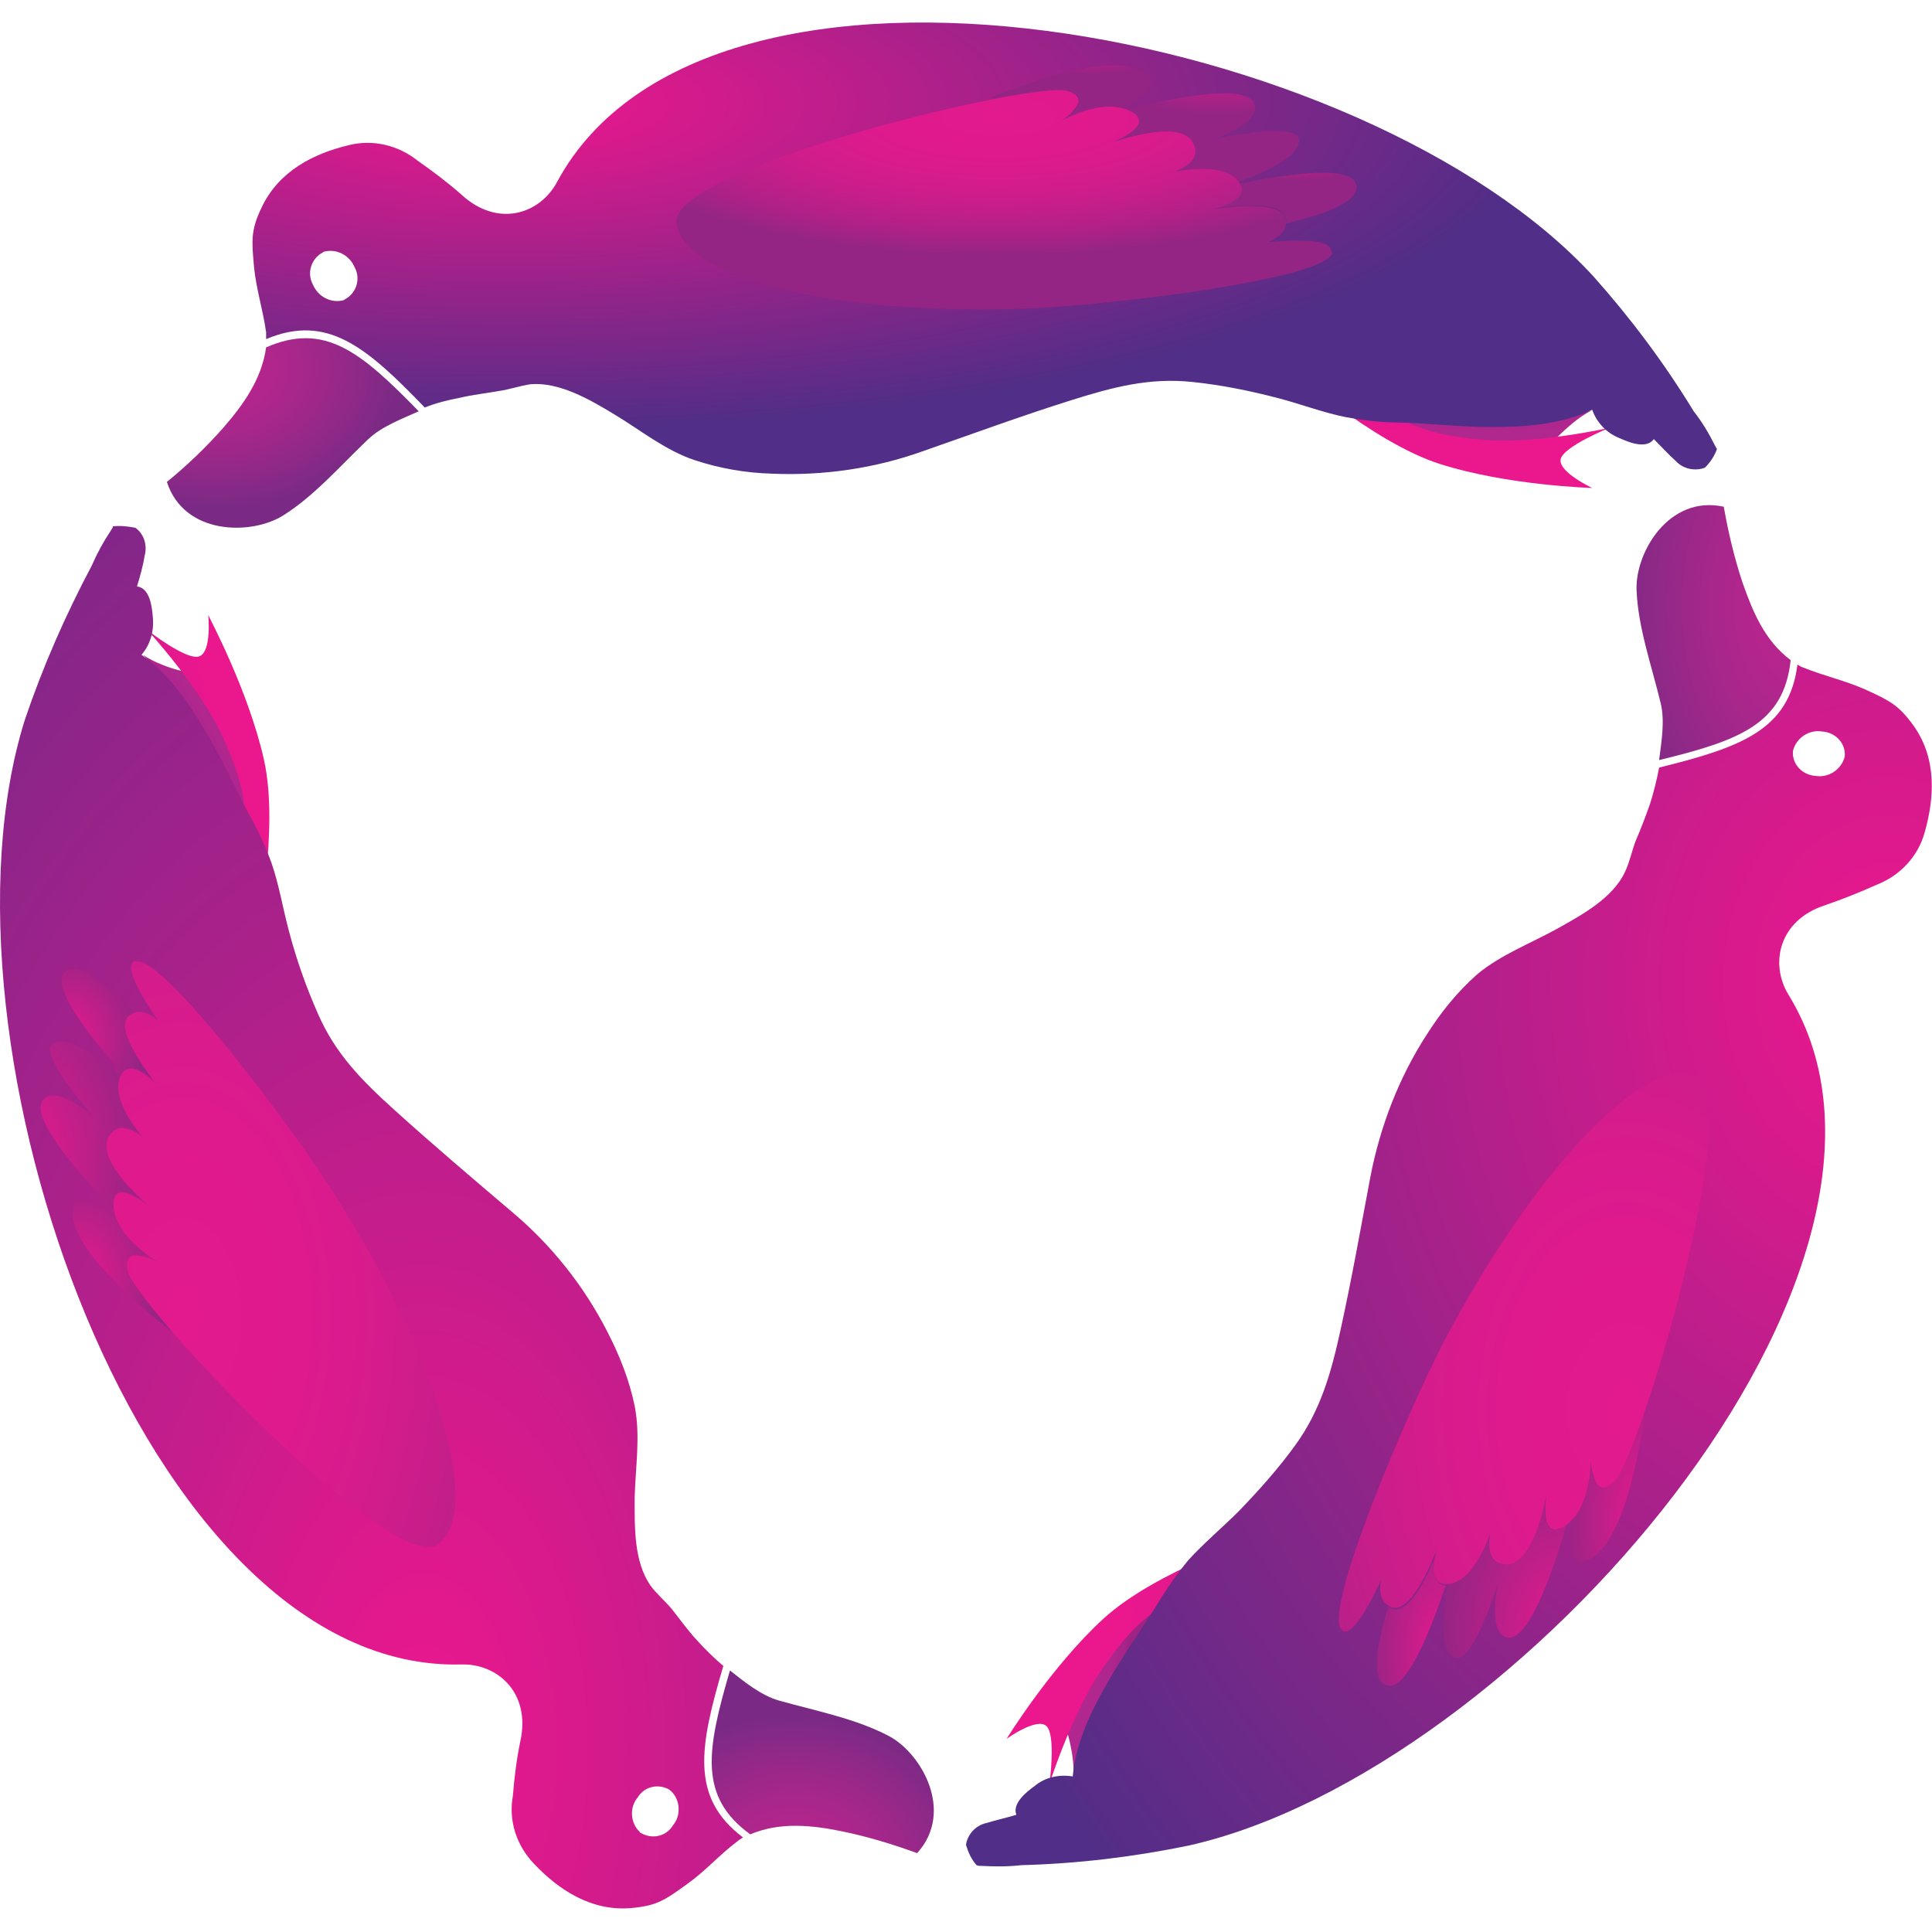
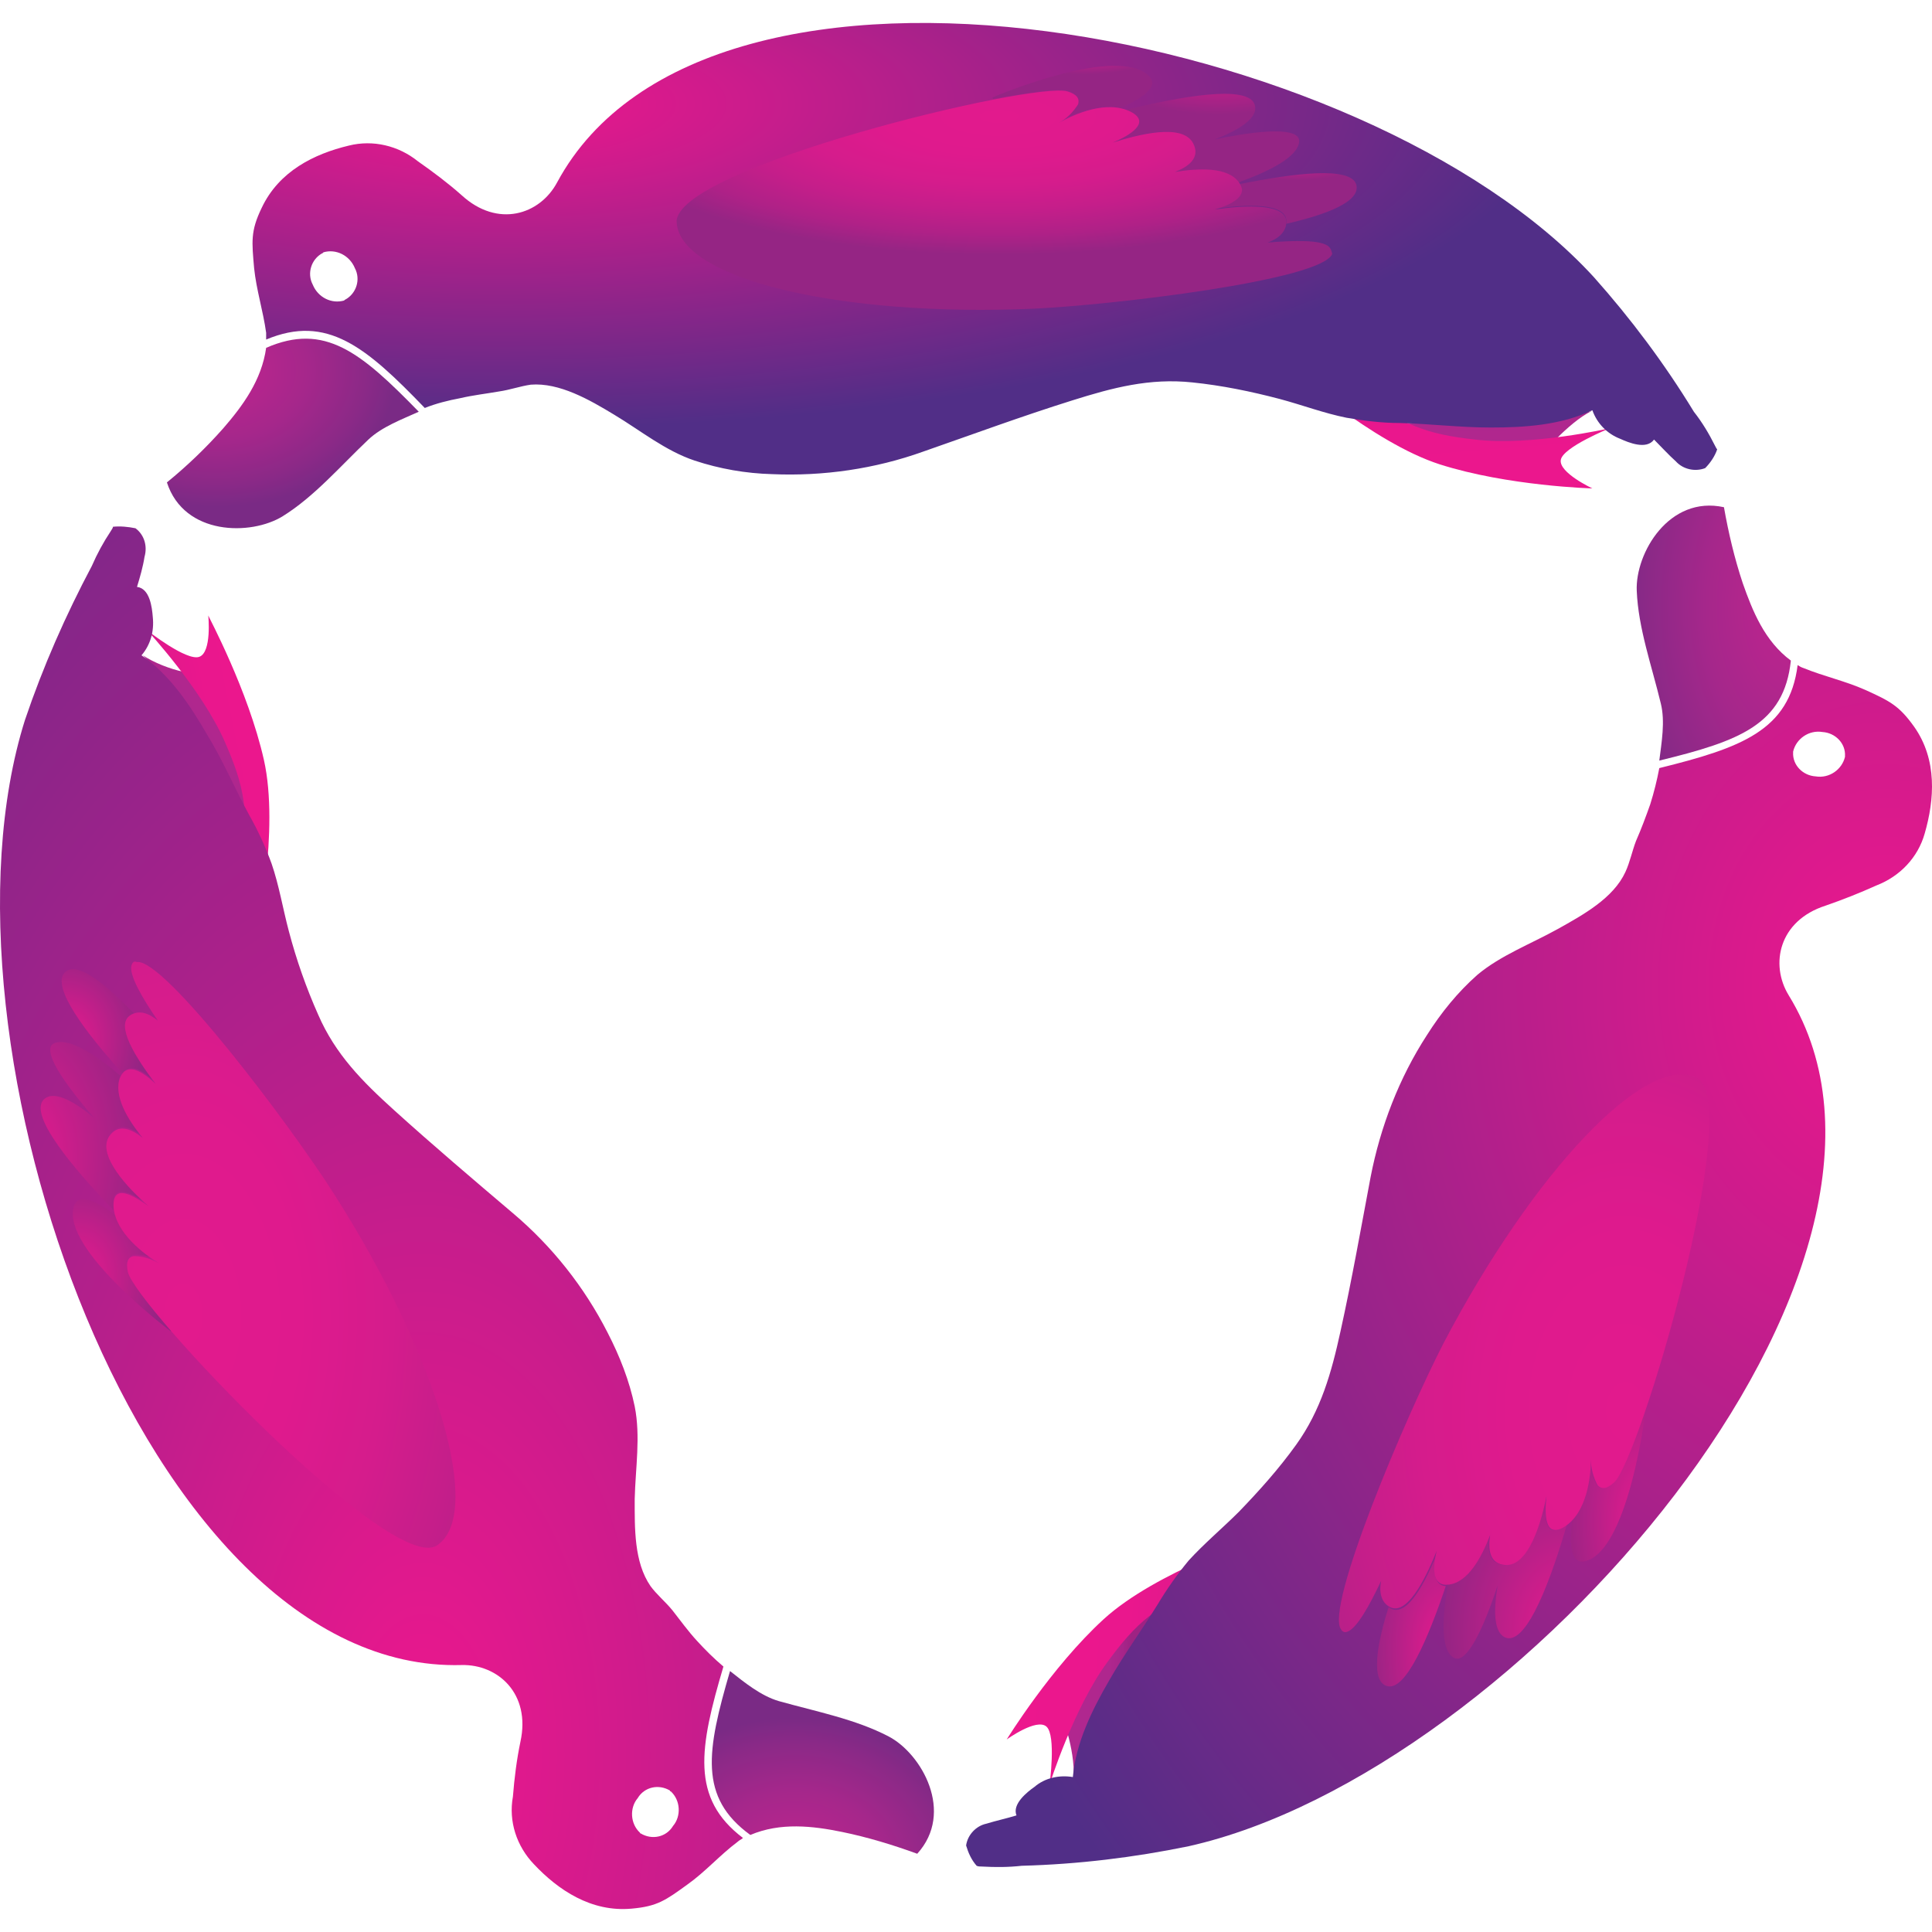
- <svg xmlns="http://www.w3.org/2000/svg" width="21" height="21" viewBox="0 0 256 250" preserveAspectRatio="xMidYMid">
+ <svg xmlns="http://www.w3.org/2000/svg" width="21" height="21" viewBox="0 0 255.972 249.89">
  <defs>
-     <radialGradient cx="56.915%" cy="88.883%" fx="56.915%" fy="88.883%" r="141.731%" id="prefix__c">
-       <stop stop-color="#EC178D" offset="0%" />
-       <stop stop-color="#CB1C8C" offset="24%" />
-       <stop stop-color="#772888" offset="77%" />
-       <stop stop-color="#512E87" offset="100%" />
+     <radialGradient id="c" cx="76.426" cy="120.055" r="190.319" fx="76.426" fy="120.055" gradientTransform="scale(.73306 1.36414)" gradientUnits="userSpaceOnUse">
+       <stop offset="0%" stop-color="#EC178D" />
+       <stop offset="24%" stop-color="#CB1C8C" />
+       <stop offset="77%" stop-color="#772888" />
+       <stop offset="100%" stop-color="#512E87" />
    </radialGradient>
-     <radialGradient cx="37.433%" cy="107.317%" fx="37.433%" fy="107.317%" r="81.744%" id="prefix__d">
-       <stop stop-color="#BA258E" offset="0%" />
-       <stop stop-color="#B5258D" offset="23%" />
-       <stop stop-color="#A5278B" offset="51%" />
-       <stop stop-color="#8B2987" offset="83%" />
-       <stop stop-color="#7A2A85" offset="100%" />
+     <radialGradient id="d" cx="95.518" cy="196.912" r="21.818" fx="95.518" fy="196.912" gradientTransform="scale(1.10265 .9069)" gradientUnits="userSpaceOnUse">
+       <stop offset="0%" stop-color="#BA258E" />
+       <stop offset="23%" stop-color="#B5258D" />
+       <stop offset="51%" stop-color="#A5278B" />
+       <stop offset="83%" stop-color="#8B2987" />
+       <stop offset="100%" stop-color="#7A2A85" />
    </radialGradient>
-     <radialGradient cx="-17.811%" cy="68.576%" fx="-17.811%" fy="68.576%" r="115.436%" id="prefix__e">
-       <stop stop-color="#E21A8D" offset="9%" />
-       <stop stop-color="#952584" offset="100%" />
+     <radialGradient id="e" cx="3.529" cy="67.821" r="20.631" fx="3.529" fy="67.821" gradientTransform="scale(.80223 1.24653)" gradientUnits="userSpaceOnUse">
+       <stop offset="9%" stop-color="#E21A8D" />
+       <stop offset="100%" stop-color="#952584" />
    </radialGradient>
-     <radialGradient cx="5.239%" cy="62.227%" fx="5.239%" fy="62.227%" r="80.217%" id="prefix__f">
-       <stop stop-color="#E21A8D" offset="9%" />
-       <stop stop-color="#952584" offset="100%" />
+     <radialGradient id="f" cx="9.682" cy="62.909" r="11.042" fx="9.682" fy="62.909" gradientTransform="scale(.91166 1.0969)" gradientUnits="userSpaceOnUse">
+       <stop offset="9%" stop-color="#E21A8D" />
+       <stop offset="100%" stop-color="#952584" />
    </radialGradient>
-     <radialGradient cx="6.172%" cy="59.656%" fx="6.172%" fy="59.656%" r="84.764%" id="prefix__g">
-       <stop stop-color="#E21A8D" offset="9%" />
-       <stop stop-color="#952584" offset="100%" />
+     <radialGradient id="g" cx="12.09" cy="86.885" r="12.816" fx="12.09" fy="86.885" gradientTransform="scale(.86433 1.15696)" gradientUnits="userSpaceOnUse">
+       <stop offset="9%" stop-color="#E21A8D" />
+       <stop offset="100%" stop-color="#952584" />
    </radialGradient>
-     <radialGradient cx="22.051%" cy="60.48%" fx="22.051%" fy="60.48%" r="133.159%" id="prefix__h">
-       <stop stop-color="#E21A8D" offset="0%" />
-       <stop stop-color="#DF1A8D" offset="25%" />
-       <stop stop-color="#D51C8C" offset="44%" />
-       <stop stop-color="#C51E8A" offset="60%" />
-       <stop stop-color="#AF2187" offset="76%" />
-       <stop stop-color="#952584" offset="89%" />
+     <radialGradient id="h" cx="31.467" cy="81.483" r="79.812" fx="31.467" fy="81.483" gradientTransform="scale(.77181 1.29565)" gradientUnits="userSpaceOnUse">
+       <stop offset="0%" stop-color="#E21A8D" />
+       <stop offset="25%" stop-color="#DF1A8D" />
+       <stop offset="44%" stop-color="#D51C8C" />
+       <stop offset="60%" stop-color="#C51E8A" />
+       <stop offset="76%" stop-color="#AF2187" />
+       <stop offset="89%" stop-color="#952584" />
    </radialGradient>
-     <radialGradient cx="95.195%" cy="26.553%" fx="95.195%" fy="26.553%" r="109.021%" id="prefix__k">
-       <stop stop-color="#EC178D" offset="0%" />
-       <stop stop-color="#CB1C8C" offset="24%" />
-       <stop stop-color="#772888" offset="77%" />
-       <stop stop-color="#512E87" offset="100%" />
+     <radialGradient id="k" cx="136.451" cy="57.015" r="155.631" fx="136.451" fy="57.015" gradientTransform="scale(.89645 1.11551)" gradientUnits="userSpaceOnUse">
+       <stop offset="0%" stop-color="#EC178D" />
+       <stop offset="24%" stop-color="#CB1C8C" />
+       <stop offset="77%" stop-color="#772888" />
+       <stop offset="100%" stop-color="#512E87" />
    </radialGradient>
-     <radialGradient cx="103.82%" cy="39.48%" fx="103.82%" fy="39.48%" r="117.774%" id="prefix__l">
-       <stop stop-color="#BA258E" offset="0%" />
-       <stop stop-color="#B5258D" offset="23%" />
-       <stop stop-color="#A5278B" offset="51%" />
-       <stop stop-color="#8B2987" offset="83%" />
-       <stop stop-color="#7A2A85" offset="100%" />
+     <radialGradient id="l" cx="142.172" cy="10.514" r="30.938" fx="142.172" fy="10.514" gradientTransform="scale(.77759 1.28603)" gradientUnits="userSpaceOnUse">
+       <stop offset="0%" stop-color="#BA258E" />
+       <stop offset="23%" stop-color="#B5258D" />
+       <stop offset="51%" stop-color="#A5278B" />
+       <stop offset="83%" stop-color="#8B2987" />
+       <stop offset="100%" stop-color="#7A2A85" />
    </radialGradient>
-     <radialGradient cx="101.124%" cy="82.932%" fx="101.124%" fy="82.932%" r="100.72%" id="prefix__m">
-       <stop stop-color="#E21A8D" offset="9%" />
-       <stop stop-color="#952584" offset="100%" />
+     <radialGradient id="m" cx="92.084" cy="130.29" r="18.963" fx="92.084" fy="130.29" gradientTransform="scale(.87281 1.14572)" gradientUnits="userSpaceOnUse">
+       <stop offset="9%" stop-color="#E21A8D" />
+       <stop offset="100%" stop-color="#952584" />
    </radialGradient>
-     <radialGradient cx="98.549%" cy="73.094%" fx="98.549%" fy="73.094%" r="110.462%" id="prefix__n">
-       <stop stop-color="#E21A8D" offset="9%" />
-       <stop stop-color="#952584" offset="100%" />
+     <radialGradient id="n" cx="89.272" cy="108.724" r="14.06" fx="89.272" fy="108.724" gradientTransform="scale(.71598 1.39668)" gradientUnits="userSpaceOnUse">
+       <stop offset="9%" stop-color="#E21A8D" />
+       <stop offset="100%" stop-color="#952584" />
    </radialGradient>
-     <radialGradient cx="99.552%" cy="72.246%" fx="99.552%" fy="72.246%" r="112.772%" id="prefix__o">
-       <stop stop-color="#E21A8D" offset="9%" />
-       <stop stop-color="#952584" offset="100%" />
+     <radialGradient id="o" cx="127.247" cy="95.69" r="15.592" fx="127.247" fy="95.69" gradientTransform="scale(.71045 1.40755)" gradientUnits="userSpaceOnUse">
+       <stop offset="9%" stop-color="#E21A8D" />
+       <stop offset="100%" stop-color="#952584" />
    </radialGradient>
-     <radialGradient cx="77.36%" cy="60.365%" fx="77.36%" fy="60.365%" r="125.523%" id="prefix__p">
-       <stop stop-color="#E21A8D" offset="0%" />
-       <stop stop-color="#DF1A8D" offset="25%" />
-       <stop stop-color="#D51C8C" offset="44%" />
-       <stop stop-color="#C51E8A" offset="60%" />
-       <stop stop-color="#AF2187" offset="76%" />
-       <stop stop-color="#952584" offset="89%" />
+     <radialGradient id="p" cx="107.811" cy="97.915" r="75.591" fx="107.811" fy="97.915" gradientTransform="scale(.81491 1.22712)" gradientUnits="userSpaceOnUse">
+       <stop offset="0%" stop-color="#E21A8D" />
+       <stop offset="25%" stop-color="#DF1A8D" />
+       <stop offset="44%" stop-color="#D51C8C" />
+       <stop offset="60%" stop-color="#C51E8A" />
+       <stop offset="76%" stop-color="#AF2187" />
+       <stop offset="89%" stop-color="#952584" />
    </radialGradient>
-     <radialGradient cx="16.851%" cy="17.912%" fx="16.851%" fy="17.912%" r="71.896%" id="prefix__s">
-       <stop stop-color="#EC178D" offset="0%" />
-       <stop stop-color="#CB1C8C" offset="24%" />
-       <stop stop-color="#772888" offset="77%" />
-       <stop stop-color="#512E87" offset="100%" />
+     <radialGradient id="s" cx="24.567" cy="21.073" r="77.468" fx="24.567" fy="21.073" gradientTransform="scale(1.80095 .55526)" gradientUnits="userSpaceOnUse">
+       <stop offset="0%" stop-color="#EC178D" />
+       <stop offset="24%" stop-color="#CB1C8C" />
+       <stop offset="77%" stop-color="#772888" />
+       <stop offset="100%" stop-color="#512E87" />
    </radialGradient>
-     <radialGradient cx="19.492%" cy="16.608%" fx="19.492%" fy="16.608%" r="72.093%" id="prefix__t">
-       <stop stop-color="#BA258E" offset="0%" />
-       <stop stop-color="#B5258D" offset="23%" />
-       <stop stop-color="#A5278B" offset="51%" />
-       <stop stop-color="#8B2987" offset="83%" />
-       <stop stop-color="#7A2A85" offset="100%" />
+     <radialGradient id="t" cx="5.815" cy="54.164" r="20.869" fx="5.815" fy="54.164" gradientTransform="scale(1.15278 .86747)" gradientUnits="userSpaceOnUse">
+       <stop offset="0%" stop-color="#BA258E" />
+       <stop offset="23%" stop-color="#B5258D" />
+       <stop offset="51%" stop-color="#A5278B" />
+       <stop offset="83%" stop-color="#8B2987" />
+       <stop offset="100%" stop-color="#7A2A85" />
    </radialGradient>
-     <radialGradient cx="56.361%" cy="-43.498%" fx="56.361%" fy="-43.498%" r="66.716%" id="prefix__u">
-       <stop stop-color="#E21A8D" offset="9%" />
-       <stop stop-color="#952584" offset="100%" />
+     <radialGradient id="u" cx="95.883" cy="7.661" r="11.385" fx="95.883" fy="7.661" gradientTransform="scale(1.45378 .68786)" gradientUnits="userSpaceOnUse">
+       <stop offset="9%" stop-color="#E21A8D" />
+       <stop offset="100%" stop-color="#952584" />
    </radialGradient>
-     <radialGradient cx="57.477%" cy="-39.618%" fx="57.477%" fy="-39.618%" r="53.609%" id="prefix__v">
-       <stop stop-color="#E21A8D" offset="9%" />
-       <stop stop-color="#952584" offset="100%" />
+     <radialGradient id="v" cx="89.543" cy="30.509" r="6.016" fx="89.543" fy="30.509" gradientTransform="scale(1.6735 .59755)" gradientUnits="userSpaceOnUse">
+       <stop offset="9%" stop-color="#E21A8D" />
+       <stop offset="100%" stop-color="#952584" />
    </radialGradient>
-     <radialGradient cx="57.497%" cy="-37.216%" fx="57.497%" fy="-37.216%" r="52.329%" id="prefix__w">
-       <stop stop-color="#E21A8D" offset="9%" />
-       <stop stop-color="#952584" offset="100%" />
+     <radialGradient id="w" cx="72.384" cy="6.521" r="6.586" fx="72.384" fy="6.521" gradientTransform="scale(1.68191 .59456)" gradientUnits="userSpaceOnUse">
+       <stop offset="9%" stop-color="#E21A8D" />
+       <stop offset="100%" stop-color="#952584" />
    </radialGradient>
-     <radialGradient cx="49.165%" cy="11.762%" fx="49.165%" fy="11.762%" r="70.916%" id="prefix__x">
-       <stop stop-color="#E21A8D" offset="0%" />
-       <stop stop-color="#DF1A8D" offset="25%" />
-       <stop stop-color="#D51C8C" offset="44%" />
-       <stop stop-color="#C51E8A" offset="60%" />
-       <stop stop-color="#AF2187" offset="76%" />
-       <stop stop-color="#952584" offset="89%" />
+     <radialGradient id="x" cx="63.869" cy="23.105" r="35.624" fx="63.869" fy="23.105" gradientTransform="scale(1.72915 .57832)" gradientUnits="userSpaceOnUse">
+       <stop offset="0%" stop-color="#E21A8D" />
+       <stop offset="25%" stop-color="#DF1A8D" />
+       <stop offset="44%" stop-color="#D51C8C" />
+       <stop offset="60%" stop-color="#C51E8A" />
+       <stop offset="76%" stop-color="#AF2187" />
+       <stop offset="89%" stop-color="#952584" />
    </radialGradient>
-     <linearGradient x1="73.844%" y1="26.692%" x2="30.459%" y2="67.387%" id="prefix__a">
-       <stop stop-color="#B1278F" offset="0%" />
-       <stop stop-color="#AF278E" offset="48%" />
-       <stop stop-color="#A8258A" offset="65%" />
-       <stop stop-color="#9E2383" offset="76%" />
+     <linearGradient id="a" x1="35.511" x2="28.29" y1="19.138" y2="25.911" gradientTransform="scale(.81507 1.2269)" gradientUnits="userSpaceOnUse">
+       <stop offset="0%" stop-color="#B1278F" />
+       <stop offset="48%" stop-color="#AF278E" />
+       <stop offset="65%" stop-color="#A8258A" />
+       <stop offset="76%" stop-color="#9E2383" />
    </linearGradient>
-     <linearGradient x1="111.459%" y1="16.589%" x2="-.073%" y2="76.323%" id="prefix__b">
-       <stop stop-color="#EC178D" offset="0%" />
-       <stop stop-color="#EA178D" offset="47%" />
-       <stop stop-color="#E3188C" offset="64%" />
-       <stop stop-color="#D81A8A" offset="76%" />
-       <stop stop-color="#C71D88" offset="86%" />
-       <stop stop-color="#B12085" offset="95%" />
-       <stop stop-color="#9E2383" offset="100%" />
+     <linearGradient id="b" x1="60.967" x2="31.686" y1="12.207" y2="27.889" gradientTransform="scale(.6158 1.62392)" gradientUnits="userSpaceOnUse">
+       <stop offset="0%" stop-color="#EC178D" />
+       <stop offset="47%" stop-color="#EA178D" />
+       <stop offset="64%" stop-color="#E3188C" />
+       <stop offset="76%" stop-color="#D81A8A" />
+       <stop offset="86%" stop-color="#C71D88" />
+       <stop offset="95%" stop-color="#B12085" />
+       <stop offset="100%" stop-color="#9E2383" />
    </linearGradient>
-     <linearGradient x1="4.051%" y1="47.637%" x2="91.055%" y2="51.936%" id="prefix__i">
-       <stop stop-color="#B1278F" offset="0%" />
-       <stop stop-color="#AF278E" offset="48%" />
-       <stop stop-color="#A8258A" offset="65%" />
-       <stop stop-color="#9E2383" offset="76%" />
+     <linearGradient id="i" x1="19.77" x2="33.675" y1="114.615" y2="115.302" gradientTransform="scale(.72926 1.37126)" gradientUnits="userSpaceOnUse">
+       <stop offset="0%" stop-color="#B1278F" />
+       <stop offset="48%" stop-color="#AF278E" />
+       <stop offset="65%" stop-color="#A8258A" />
+       <stop offset="76%" stop-color="#9E2383" />
    </linearGradient>
-     <linearGradient x1="3.187%" y1="44.801%" x2="95.474%" y2="53.595%" id="prefix__j">
-       <stop stop-color="#EC178D" offset="0%" />
-       <stop stop-color="#EA178D" offset="47%" />
-       <stop stop-color="#E3188C" offset="64%" />
-       <stop stop-color="#D81A8A" offset="76%" />
-       <stop stop-color="#C71D88" offset="86%" />
-       <stop stop-color="#B12085" offset="95%" />
-       <stop stop-color="#9E2383" offset="100%" />
+     <linearGradient id="j" x1="6.857" x2="37.512" y1="153.606" y2="156.527" gradientTransform="scale(1.01359 .9866)" gradientUnits="userSpaceOnUse">
+       <stop offset="0%" stop-color="#EC178D" />
+       <stop offset="47%" stop-color="#EA178D" />
+       <stop offset="64%" stop-color="#E3188C" />
+       <stop offset="76%" stop-color="#D81A8A" />
+       <stop offset="86%" stop-color="#C71D88" />
+       <stop offset="95%" stop-color="#B12085" />
+       <stop offset="100%" stop-color="#9E2383" />
    </linearGradient>
-     <linearGradient x1="59.889%" y1="137.596%" x2="42.457%" y2="-75.966%" id="prefix__q">
-       <stop stop-color="#B1278F" offset="0%" />
-       <stop stop-color="#AF278E" offset="48%" />
-       <stop stop-color="#A8258A" offset="65%" />
-       <stop stop-color="#9E2383" offset="76%" />
+     <linearGradient id="q" x1="75.494" x2="73.702" y1="138.5" y2="116.54" gradientTransform="scale(2.37333 .42135)" gradientUnits="userSpaceOnUse">
+       <stop offset="0%" stop-color="#B1278F" />
+       <stop offset="48%" stop-color="#AF278E" />
+       <stop offset="65%" stop-color="#A8258A" />
+       <stop offset="76%" stop-color="#9E2383" />
    </linearGradient>
-     <linearGradient x1="68.555%" y1="128.237%" x2="37.752%" y2="-32.567%" id="prefix__r">
-       <stop stop-color="#EC178D" offset="0%" />
-       <stop stop-color="#EA178D" offset="47%" />
-       <stop stop-color="#E3188C" offset="64%" />
-       <stop stop-color="#D81A8A" offset="76%" />
-       <stop stop-color="#C71D88" offset="86%" />
-       <stop stop-color="#B12085" offset="95%" />
-       <stop stop-color="#9E2383" offset="100%" />
+     <linearGradient id="r" x1="114.898" x2="106.482" y1="104.803" y2="60.87" gradientTransform="scale(1.54956 .64535)" gradientUnits="userSpaceOnUse">
+       <stop offset="0%" stop-color="#EC178D" />
+       <stop offset="47%" stop-color="#EA178D" />
+       <stop offset="64%" stop-color="#E3188C" />
+       <stop offset="76%" stop-color="#D81A8A" />
+       <stop offset="86%" stop-color="#C71D88" />
+       <stop offset="95%" stop-color="#B12085" />
+       <stop offset="100%" stop-color="#9E2383" />
    </linearGradient>
  </defs>
-   <path d="M24.305 20.221c-1.793-.398-3.885-1.195-5.379-2.191 2.39 2.191 12.053 17.332 13.547 20.42.299-3.088-2.988-12.95-8.168-18.229z" fill="url(#prefix__a)" transform="translate(0 65.74)" />
-   <path d="M33.967 55.384s3.088-14.245.996-23.509c-2.091-9.263-7.37-19.025-7.37-19.125 0 0 .497 4.881-1.196 5.479-1.693.597-6.873-3.487-6.873-3.487s7.271 7.87 10.26 14.743c2.59 5.877 3.287 9.363 2.191 16.635-1.096 7.271-1.295 7.072-1.295 7.072l3.287 2.192z" fill="url(#prefix__b)" transform="translate(0 65.74)" />
-   <path d="M14.664 1.594a29.289 29.289 0 00-2.49 4.582c-3.487 6.574-6.475 13.348-8.866 20.42-13.447 42.634 15.739 126.406 57.874 125.211 4.782-.1 9.165 3.785 7.77 10.16-.498 2.391-.797 4.782-.996 7.272-.598 3.287.498 6.574 2.789 8.965 3.188 3.387 7.57 6.375 12.95 5.877 3.386-.299 4.482-1.096 7.37-3.188 2.391-1.693 4.284-3.884 6.675-5.677.199-.2.498-.3.697-.498-6.973-5.28-5.778-11.954-2.59-22.712-1.295-1.095-2.39-2.191-3.486-3.387-1.196-1.294-2.192-2.689-3.288-4.084-.896-1.095-2.091-2.091-2.888-3.187-2.192-3.188-2.092-7.67-2.092-11.555.1-4.084.797-8.268 0-12.252-.697-3.387-1.992-6.674-3.586-9.762a51.086 51.086 0 00-12.551-15.838c-5.28-4.483-10.559-8.965-15.739-13.647-4.183-3.785-7.77-7.371-10.06-12.65a72.797 72.797 0 01-3.885-11.057c-.797-2.989-1.295-6.076-2.291-8.965a42.08 42.08 0 00-2.989-6.475c-1.892-3.486-3.486-7.272-5.578-10.658-2.191-3.785-4.88-7.87-8.666-10.46 1.195-1.394 1.694-3.187 1.494-5.08-.1-1.295-.398-3.785-2.092-3.984.399-1.295.797-2.69.997-3.984.398-1.395 0-2.89-1.196-3.786-.996-.199-1.992-.299-2.988-.199 0 .2-.2.399-.299.598zm74.21 166.948c1.295 1.195 1.395 3.287.299 4.582-.896 1.494-2.79 1.892-4.283.996 0 0-.1 0-.1-.1-1.295-1.195-1.394-3.287-.299-4.582.897-1.494 2.79-1.892 4.284-.996 0 .1 0 .1.1.1z" fill="url(#prefix__c)" transform="translate(0 65.74)" />
-   <path d="M99.412 174.32c3.984-1.694 8.267-1.196 12.152-.4 3.387.698 6.674 1.694 9.961 2.89 4.98-5.48.598-13.249-3.785-15.54-4.383-2.291-9.563-3.287-14.543-4.682-2.39-.697-4.582-2.49-6.475-3.984-3.088 10.559-4.183 16.735 2.69 21.715z" fill="url(#prefix__d)" transform="translate(0 65.74)" />
-   <path d="M15.041 90.845c-.199-2.988 2.59-1.494 4.682 0-2.69-2.39-6.873-6.674-5.28-9.264 1.196-1.793 2.989-.996 4.483.2-1.992-2.391-3.984-5.678-2.988-8.069-3.387-2.889-6.873-5.08-8.766-4.283-1.793.797 1.295 5.28 5.28 9.861-2.79-2.29-5.38-3.685-6.675-2.39-1.992 2.091 3.985 9.164 9.264 14.642.1-.199 0-.398 0-.697z" fill="url(#prefix__e)" transform="translate(0 65.74)" />
-   <path d="M8.567 60.065c-1.793 1.893 2.789 7.97 7.67 13.348.996-1.494 2.789-.299 4.482 1.295-2.59-3.387-5.379-7.77-3.387-9.064.1-.1.2-.1.399-.2-3.686-3.785-7.57-7.072-9.164-5.379z" fill="url(#prefix__f)" transform="translate(0 65.74)" />
-   <path d="M16.934 99.511c-.299-1.394.1-1.892.797-2.092 1.195 0 2.39.3 3.387.997-1.694-.997-4.881-3.288-5.778-6.176-2.789-2.092-5.379-3.287-5.678-.598-.597 5.777 12.95 15.938 12.95 15.938l.1-.2c-3.288-3.785-5.579-6.773-5.778-7.869z" fill="url(#prefix__g)" transform="translate(0 65.74)" />
-   <path d="M17.432 59.07c-.399 1.294 1.494 4.482 3.486 7.37-1.195-.996-2.49-1.494-3.685-.697-1.993 1.295.797 5.678 3.386 9.065-1.793-1.694-3.785-2.889-4.681-.897-.996 2.39.996 5.678 2.988 8.069-1.494-1.196-3.287-1.992-4.482-.2-1.594 2.49 2.49 6.874 5.279 9.264-2.092-1.494-4.781-3.088-4.682 0 .2 3.487 4.084 6.375 6.077 7.57-.997-.597-2.192-.995-3.387-.995-.698.1-1.096.697-.797 2.092.996 4.482 34.864 40.143 40.94 36.258 6.275-4.084.2-24.903-13.647-46.618-5.678-8.965-22.512-31.278-26.098-30.68-.398-.2-.597.1-.697.398z" fill="url(#prefix__h)" transform="translate(0 65.74)" />
+   <path fill="url(#a)" d="M24.305 20.221c-1.793-.398-3.885-1.195-5.379-2.191 2.39 2.191 12.053 17.332 13.547 20.42.299-3.088-2.988-12.95-8.168-18.229z" style="fill:url(#a)" transform="translate(0 65.754)" />
+   <path fill="url(#b)" d="M33.967 55.384s3.088-14.245.996-23.509c-2.091-9.263-7.37-19.025-7.37-19.125 0 0 .497 4.881-1.196 5.479-1.693.597-6.873-3.487-6.873-3.487s7.271 7.87 10.26 14.743c2.59 5.877 3.287 9.363 2.191 16.635-1.096 7.271-1.295 7.072-1.295 7.072z" style="fill:url(#b)" transform="translate(0 65.754)" />
+   <path fill="url(#c)" d="M14.664 1.594a29.289 29.289 0 0 0-2.49 4.582c-3.487 6.574-6.475 13.348-8.866 20.42-13.447 42.634 15.739 126.406 57.874 125.211 4.782-.1 9.165 3.785 7.77 10.16-.498 2.391-.797 4.782-.996 7.272-.598 3.287.498 6.574 2.789 8.965 3.188 3.387 7.57 6.375 12.95 5.877 3.386-.299 4.482-1.096 7.37-3.188 2.391-1.693 4.284-3.884 6.675-5.677.199-.2.498-.3.697-.498-6.973-5.28-5.778-11.954-2.59-22.712-1.295-1.095-2.39-2.191-3.486-3.387-1.196-1.294-2.192-2.689-3.288-4.084-.896-1.095-2.091-2.091-2.888-3.187-2.192-3.188-2.092-7.67-2.092-11.555.1-4.084.797-8.268 0-12.252-.697-3.387-1.992-6.674-3.586-9.762a51.086 51.086 0 0 0-12.551-15.838c-5.28-4.483-10.559-8.965-15.739-13.647-4.183-3.785-7.77-7.371-10.06-12.65a72.797 72.797 0 0 1-3.885-11.057c-.797-2.989-1.295-6.076-2.291-8.965a42.08 42.08 0 0 0-2.989-6.475c-1.892-3.486-3.486-7.272-5.578-10.658-2.191-3.785-4.88-7.87-8.666-10.46 1.195-1.394 1.694-3.187 1.494-5.08-.1-1.295-.398-3.785-2.092-3.984.399-1.295.797-2.69.997-3.984.398-1.395 0-2.89-1.196-3.786-.996-.199-1.992-.299-2.988-.199 0 .2-.2.399-.299.598zm74.21 166.948c1.295 1.195 1.395 3.287.299 4.582-.896 1.494-2.79 1.892-4.283.996 0 0-.1 0-.1-.1-1.295-1.195-1.394-3.287-.299-4.582.897-1.494 2.79-1.892 4.284-.996 0 .1 0 .1.1.1z" style="fill:url(#c)" transform="translate(0 65.754)" />
+   <path fill="url(#d)" d="M99.412 174.32c3.984-1.694 8.267-1.196 12.152-.4 3.387.698 6.674 1.694 9.961 2.89 4.98-5.48.598-13.249-3.785-15.54-4.383-2.291-9.563-3.287-14.543-4.682-2.39-.697-4.582-2.49-6.475-3.984-3.088 10.559-4.183 16.735 2.69 21.715z" style="fill:url(#d)" transform="translate(0 65.754)" />
+   <path fill="url(#e)" d="M15.041 90.845c-.199-2.988 2.59-1.494 4.682 0-2.69-2.39-6.873-6.674-5.28-9.264 1.196-1.793 2.989-.996 4.483.2-1.992-2.391-3.984-5.678-2.988-8.069-3.387-2.889-6.873-5.08-8.766-4.283-1.793.797 1.295 5.28 5.28 9.861-2.79-2.29-5.38-3.685-6.675-2.39-1.992 2.091 3.985 9.164 9.264 14.642.1-.199 0-.398 0-.697z" style="fill:url(#e)" transform="translate(0 65.754)" />
+   <path fill="url(#f)" d="M8.567 60.065c-1.793 1.893 2.789 7.97 7.67 13.348.996-1.494 2.789-.299 4.482 1.295-2.59-3.387-5.379-7.77-3.387-9.064.1-.1.2-.1.399-.2-3.686-3.785-7.57-7.072-9.164-5.379z" style="fill:url(#f)" transform="translate(0 65.754)" />
+   <path fill="url(#g)" d="M16.934 99.511c-.299-1.394.1-1.892.797-2.092 1.195 0 2.39.3 3.387.997-1.694-.997-4.881-3.288-5.778-6.176-2.789-2.092-5.379-3.287-5.678-.598-.597 5.777 12.95 15.938 12.95 15.938l.1-.2c-3.288-3.785-5.579-6.773-5.778-7.869z" style="fill:url(#g)" transform="translate(0 65.754)" />
+   <path fill="url(#h)" d="M17.432 59.07c-.399 1.294 1.494 4.482 3.486 7.37-1.195-.996-2.49-1.494-3.685-.697-1.993 1.295.797 5.678 3.386 9.065-1.793-1.694-3.785-2.889-4.681-.897-.996 2.39.996 5.678 2.988 8.069-1.494-1.196-3.287-1.992-4.482-.2-1.594 2.49 2.49 6.874 5.279 9.264-2.092-1.494-4.781-3.088-4.682 0 .2 3.487 4.084 6.375 6.077 7.57-.997-.597-2.192-.995-3.387-.995-.698.1-1.096.697-.797 2.092.996 4.482 34.864 40.143 40.94 36.258 6.275-4.084.2-24.903-13.647-46.618-5.678-8.965-22.512-31.278-26.098-30.68-.398-.2-.597.1-.697.398z" style="fill:url(#h)" transform="translate(0 65.754)" />
  <g>
-     <path d="M13.946 162.864c.498 1.793.896 3.984.796 5.777.698-3.187 8.965-19.125 10.858-21.914-2.79 1.295-9.662 8.965-11.654 16.137z" fill="url(#prefix__i)" transform="translate(127.502 63.747)" />
-     <path d="M39.546 136.865s-13.846 4.483-20.82 10.858c-6.972 6.375-12.849 15.938-12.849 15.938s3.984-2.889 5.28-1.694c1.294 1.196.398 7.67.398 7.67s3.187-10.16 7.67-16.236c3.785-5.18 6.475-7.57 13.348-10.26 6.873-2.69 6.773-2.49 6.773-2.49l.2-3.786z" fill="url(#prefix__j)" transform="translate(127.502 63.747)" />
-     <path d="M2.59 180.495c1.793.1 3.486.1 5.28-.1 7.47-.199 14.841-1.095 22.113-2.59 43.63-9.761 101.603-76.8 79.49-112.76-2.49-4.083-1.296-9.86 4.88-11.853a79.821 79.821 0 006.774-2.69c3.088-1.195 5.478-3.685 6.375-6.872 1.295-4.483 1.693-9.762-1.395-14.145-1.992-2.79-3.187-3.387-6.474-4.881-2.69-1.195-5.479-1.793-8.168-2.889-.3-.1-.498-.199-.797-.398-1.096 8.666-7.471 10.957-18.329 13.646a41.926 41.926 0 01-1.195 4.782c-.598 1.693-1.195 3.287-1.893 4.88-.498 1.296-.797 2.79-1.394 4.085-1.594 3.486-5.578 5.678-8.965 7.57-3.586 1.992-7.57 3.487-10.659 6.076-2.59 2.291-4.78 4.981-6.673 7.97-3.686 5.677-6.176 12.152-7.471 18.826-1.295 6.873-2.49 13.646-3.985 20.42-1.195 5.479-2.59 10.46-5.877 15.041-2.29 3.188-4.88 6.076-7.57 8.866-2.192 2.191-4.582 4.183-6.674 6.474a46.544 46.544 0 00-4.084 5.778c-2.092 3.387-4.483 6.674-6.475 10.16-2.191 3.785-4.383 8.168-4.781 12.75-1.793-.299-3.686.1-5.08 1.295-.996.697-2.989 2.291-2.391 3.785-1.295.399-2.69.698-3.984 1.096-1.395.299-2.49 1.494-2.69 2.889.299.996.697 1.892 1.395 2.69.199.099.498.099.697.099zM110.07 32.772c.398-1.693 2.092-2.889 3.885-2.59 1.693.1 3.088 1.494 2.988 3.188v.1c-.398 1.693-2.092 2.888-3.885 2.59-1.693-.1-3.088-1.495-2.988-3.188v-.1z" fill="url(#prefix__k)" transform="translate(127.502 63.747)" />
-     <path d="M109.771 20.72c-3.486-2.59-5.08-6.575-6.375-10.26-1.096-3.288-1.892-6.675-2.49-10.062-7.272-1.593-11.754 6.077-11.555 11.057.2 4.98 1.992 9.961 3.188 14.942.597 2.39.1 5.18-.2 7.57 10.659-2.59 16.536-4.781 17.432-13.248z" fill="url(#prefix__l)" transform="translate(127.502 63.747)" />
-     <path d="M79.689 135.47c-2.59 1.694-2.59-1.493-2.39-4.083-.698 3.586-2.392 9.264-5.38 9.164-2.191-.1-2.39-1.992-2.092-3.984-1.095 2.888-2.888 6.375-5.478 6.574-.797 4.383-.996 8.566.697 9.662s3.984-3.785 5.877-9.563c-.598 3.586-.498 6.475 1.195 6.973 2.79.698 5.977-8.068 8.069-15.34-.1.399-.3.498-.498.598z" fill="url(#prefix__m)" transform="translate(127.502 63.747)" />
-     <path d="M56.28 156.588c2.49.698 5.479-6.474 7.77-13.248-1.694-.1-1.694-2.291-1.096-4.482-1.594 3.984-3.984 8.566-6.176 7.47-.1-.1-.199-.1-.299-.199-1.593 4.98-2.39 9.862-.199 10.46z" fill="url(#prefix__n)" transform="translate(127.502 63.747)" />
-     <path d="M86.263 129.594c-.996.996-1.693.896-2.191.398-.598-1.096-.897-2.191-.897-3.486 0 1.992-.398 5.877-2.39 8.068-.399 3.487-.2 6.375 2.29 5.28 5.28-2.391 7.372-19.225 7.372-19.225h-.2c-1.693 4.781-3.187 8.168-3.984 8.965z" fill="url(#prefix__o)" transform="translate(127.502 63.747)" />
-     <path d="M50.901 149.416c1.295-.298 3.088-3.586 4.582-6.773-.299 1.494 0 2.889 1.196 3.486 2.191 1.096 4.582-3.486 6.175-7.47-.597 2.39-.597 4.78 1.594 4.482 2.59-.299 4.383-3.686 5.479-6.574-.299 1.892-.1 3.884 2.092 3.984 2.988.1 4.681-5.578 5.379-9.164-.3 2.59-.2 5.678 2.39 4.084 2.989-1.893 3.487-6.674 3.487-8.965 0 1.195.299 2.39.896 3.486.498.498 1.096.598 2.192-.398 3.386-3.088 17.332-50.304 10.957-53.59-6.674-3.388-21.616 12.35-33.569 35.162-4.881 9.463-15.838 35.162-13.547 37.952.1.199.398.398.697.298z" fill="url(#prefix__p)" transform="translate(127.502 63.747)" />
+     <path fill="url(#i)" d="M13.946 162.864c.498 1.793.896 3.984.796 5.777.698-3.187 8.965-19.125 10.858-21.914-2.79 1.295-9.662 8.965-11.654 16.137z" style="fill:url(#i)" transform="translate(127.502 63.762)" />
+     <path fill="url(#j)" d="M39.546 136.865s-13.846 4.483-20.82 10.858c-6.972 6.375-12.849 15.938-12.849 15.938s3.984-2.889 5.28-1.694c1.294 1.196.398 7.67.398 7.67s3.187-10.16 7.67-16.236c3.785-5.18 6.475-7.57 13.348-10.26 6.873-2.69 6.773-2.49 6.773-2.49z" style="fill:url(#j)" transform="translate(127.502 63.762)" />
+     <path fill="url(#k)" d="M2.59 180.495c1.793.1 3.486.1 5.28-.1 7.47-.199 14.841-1.095 22.113-2.59 43.63-9.761 101.603-76.8 79.49-112.76-2.49-4.083-1.296-9.86 4.88-11.853a79.821 79.821 0 0 0 6.774-2.69c3.088-1.195 5.478-3.685 6.375-6.872 1.295-4.483 1.693-9.762-1.395-14.145-1.992-2.79-3.187-3.387-6.474-4.881-2.69-1.195-5.479-1.793-8.168-2.889-.3-.1-.498-.199-.797-.398-1.096 8.666-7.471 10.957-18.329 13.646a41.926 41.926 0 0 1-1.195 4.782c-.598 1.693-1.195 3.287-1.893 4.88-.498 1.296-.797 2.79-1.394 4.085-1.594 3.486-5.578 5.678-8.965 7.57-3.586 1.992-7.57 3.487-10.659 6.076-2.59 2.291-4.78 4.981-6.673 7.97-3.686 5.677-6.176 12.152-7.471 18.826-1.295 6.873-2.49 13.646-3.985 20.42-1.195 5.479-2.59 10.46-5.877 15.041-2.29 3.188-4.88 6.077-7.57 8.866-2.192 2.191-4.582 4.183-6.674 6.474a46.544 46.544 0 0 0-4.084 5.778c-2.092 3.387-4.483 6.674-6.475 10.16-2.191 3.785-4.383 8.168-4.781 12.75-1.793-.299-3.686.1-5.08 1.295-.996.697-2.989 2.291-2.391 3.785-1.295.399-2.69.698-3.984 1.096-1.395.299-2.49 1.494-2.69 2.889.299.996.697 1.892 1.395 2.69.199.099.498.099.697.099zM110.07 32.772c.398-1.693 2.092-2.889 3.885-2.59 1.693.1 3.088 1.494 2.988 3.188v.1c-.398 1.693-2.092 2.888-3.885 2.59-1.693-.1-3.088-1.495-2.988-3.188v-.1z" style="fill:url(#k)" transform="translate(127.502 63.762)" />
+     <path fill="url(#l)" d="M109.771 20.72c-3.486-2.59-5.08-6.575-6.375-10.26-1.096-3.288-1.892-6.675-2.49-10.062-7.272-1.593-11.754 6.077-11.555 11.057.2 4.98 1.992 9.961 3.188 14.942.597 2.39.1 5.18-.2 7.57 10.659-2.59 16.536-4.781 17.432-13.248z" style="fill:url(#l)" transform="translate(127.502 63.762)" />
+     <path fill="url(#m)" d="M79.689 135.47c-2.59 1.694-2.59-1.493-2.39-4.083-.698 3.586-2.392 9.264-5.38 9.164-2.191-.1-2.39-1.992-2.092-3.984-1.095 2.888-2.888 6.375-5.478 6.574-.797 4.383-.996 8.566.697 9.662s3.984-3.785 5.877-9.563c-.598 3.586-.498 6.475 1.195 6.973 2.79.698 5.977-8.068 8.069-15.34-.1.399-.3.498-.498.598z" style="fill:url(#m)" transform="translate(127.502 63.762)" />
+     <path fill="url(#n)" d="M56.28 156.588c2.49.698 5.479-6.474 7.77-13.248-1.694-.1-1.694-2.291-1.096-4.482-1.594 3.984-3.984 8.566-6.176 7.47-.1-.1-.199-.1-.299-.199-1.593 4.98-2.39 9.862-.199 10.46z" style="fill:url(#n)" transform="translate(127.502 63.762)" />
+     <path fill="url(#o)" d="M86.263 129.594c-.996.996-1.693.896-2.191.398-.598-1.095-.897-2.191-.897-3.486 0 1.992-.398 5.877-2.39 8.068-.399 3.487-.2 6.375 2.29 5.28 5.28-2.391 7.372-19.225 7.372-19.225h-.2c-1.693 4.781-3.187 8.168-3.984 8.965z" style="fill:url(#o)" transform="translate(127.502 63.762)" />
+     <path fill="url(#p)" d="M50.901 149.416c1.295-.298 3.088-3.586 4.582-6.773-.299 1.494 0 2.889 1.196 3.486 2.191 1.096 4.582-3.486 6.175-7.47-.597 2.39-.597 4.78 1.594 4.482 2.59-.299 4.383-3.686 5.479-6.574-.299 1.892-.1 3.884 2.092 3.984 2.988.1 4.681-5.578 5.379-9.164-.3 2.59-.2 5.678 2.39 4.084 2.989-1.893 3.487-6.674 3.487-8.965 0 1.195.299 2.39.896 3.486.498.498 1.096.598 2.192-.398 3.386-3.088 17.332-50.304 10.957-53.59-6.674-3.388-21.616 12.35-33.569 35.162-4.881 9.463-15.838 35.162-13.547 37.952.1.199.398.398.697.298z" style="fill:url(#p)" transform="translate(127.502 63.762)" />
  </g>
  <g>
-     <path d="M184.38 55.981c1.295-1.295 2.988-2.789 4.582-3.586-3.088.996-21.018 1.793-24.405 1.594 2.49 1.793 12.65 3.885 19.823 1.992z" fill="url(#prefix__q)" transform="translate(21.914 -1)" />
-     <path d="M149.018 46.817s10.857 9.762 19.822 12.65c9.065 2.89 20.221 3.188 20.221 3.188s-4.482-2.092-4.183-3.785c.299-1.693 6.475-4.184 6.475-4.184s-10.46 2.391-17.83 1.495c-6.376-.698-9.763-1.893-15.54-6.475-5.778-4.582-5.578-4.682-5.578-4.682l-3.387 1.793z" fill="url(#prefix__r)" transform="translate(21.914 -1)" />
-     <path d="M205.298 56.977c-.797-1.593-1.693-3.088-2.79-4.482-3.884-6.375-8.366-12.352-13.247-17.83C159.079 1.693 71.919-15.041 51.897 22.114c-2.29 4.283-7.869 6.076-12.65 1.693-1.793-1.594-3.786-3.088-5.778-4.482-2.59-2.092-5.976-2.89-9.164-2.092-4.582 1.095-9.264 3.386-11.555 8.267-1.494 3.088-1.295 4.483-.996 7.97.299 2.888 1.195 5.677 1.594 8.566v.896c8.068-3.386 13.248.996 21.018 9.065 1.494-.598 3.088-.996 4.681-1.295 1.694-.398 3.487-.598 5.18-.897 1.395-.199 2.79-.697 4.184-.896 3.785-.299 7.77 1.992 11.057 3.984 3.486 2.092 6.773 4.782 10.658 6.077a35.797 35.797 0 0010.26 1.793c6.774.298 13.647-.698 20.022-2.989 6.574-2.29 13.049-4.681 19.723-6.773 5.379-1.694 10.26-2.989 15.937-2.39 3.885.398 7.77 1.194 11.555 2.19 2.989.797 5.877 1.893 8.866 2.49 2.29.4 4.681.698 7.072.698 3.985.1 7.969.598 12.053.598 4.383 0 9.264-.3 13.447-2.291a6.287 6.287 0 003.686 3.785c1.096.498 3.486 1.494 4.483.1.996.996 1.892 1.992 2.888 2.888.996 1.096 2.59 1.395 3.885.897.697-.698 1.295-1.594 1.594-2.49-.1-.1-.2-.3-.299-.499zM23.708 37.753c-1.694.498-3.487-.399-4.184-2.092-.797-1.494-.2-3.387 1.295-4.184 0 0 .1 0 .1-.1 1.693-.498 3.486.399 4.183 2.092.797 1.494.2 3.387-1.295 4.184-.1 0-.1.1-.1.1z" fill="url(#prefix__s)" transform="translate(21.914 -1)" />
-     <path d="M13.348 44.028c-.598 4.283-3.088 7.67-5.678 10.658A63.564 63.564 0 01.2 61.858c2.29 7.073 11.156 7.073 15.34 4.483 4.183-2.59 7.67-6.674 11.355-10.16 1.793-1.694 4.482-2.69 6.674-3.686-7.67-7.87-12.451-11.854-20.221-8.467z" fill="url(#prefix__t)" transform="translate(21.914 -1)" />
-     <path d="M127.8 12.75c2.69 1.395 0 2.989-2.39 4.084 3.486-1.195 9.264-2.59 10.658.1.997 1.892-.597 3.088-2.39 3.785 2.988-.498 6.973-.598 8.467 1.395 4.183-1.495 7.869-3.387 8.068-5.38.2-1.992-5.18-1.593-11.256-.298 3.387-1.295 5.877-2.889 5.38-4.582-.798-2.79-9.962-1.096-17.333.697.398-.1.598 0 .797.2z" fill="url(#prefix__u)" transform="translate(21.914 -1)" />
-     <path d="M157.784 22.412c-.698-2.49-8.368-1.494-15.34-.1.796 1.595-1.096 2.59-3.387 3.288 4.183-.598 9.363-.797 9.463 1.594v.398c5.18-1.195 9.861-2.888 9.264-5.18z" fill="url(#prefix__v)" transform="translate(21.914 -1)" />
-     <path d="M119.433 9.961c1.395.399 1.594.996 1.395 1.693a6.92 6.92 0 01-2.59 2.49c1.793-.995 5.28-2.59 8.268-1.892 3.187-1.394 5.578-3.088 3.387-4.582-4.782-3.486-20.321 3.188-20.321 3.188l.1.199c4.98-.897 8.666-1.395 9.761-1.096z" fill="url(#prefix__w)" transform="translate(21.914 -1)" />
-     <path d="M154.198 30.68c-.897-.996-4.682-.896-8.168-.598 1.394-.498 2.49-1.394 2.49-2.789-.1-2.39-5.28-2.191-9.463-1.593 2.39-.698 4.482-1.893 3.187-3.586-1.494-2.092-5.379-1.893-8.467-1.395 1.793-.697 3.387-1.893 2.391-3.785-1.394-2.69-7.172-1.195-10.658-.1 2.39-.996 5.08-2.69 2.39-4.084-3.187-1.594-7.47.299-9.562 1.494 1.095-.597 1.892-1.394 2.59-2.49.199-.697-.1-1.295-1.395-1.693-4.383-1.395-52.196 10.16-51.798 17.332.399 7.47 21.516 12.551 47.216 11.455 10.658-.498 38.35-3.785 39.645-7.271-.1-.399-.2-.698-.398-.897z" fill="url(#prefix__x)" transform="translate(21.914 -1)" />
+     <path fill="url(#q)" d="M184.38 55.981c1.295-1.295 2.988-2.789 4.582-3.586-3.088.996-21.018 1.793-24.405 1.594 2.49 1.793 12.65 3.885 19.823 1.992z" style="fill:url(#q)" transform="translate(21.914 -.985)" />
+     <path fill="url(#r)" d="M149.018 46.817s10.857 9.762 19.822 12.65c9.065 2.89 20.221 3.188 20.221 3.188s-4.482-2.092-4.183-3.785c.299-1.693 6.475-4.184 6.475-4.184s-10.46 2.391-17.83 1.495c-6.376-.698-9.763-1.893-15.54-6.475-5.778-4.582-5.578-4.682-5.578-4.682z" style="fill:url(#r)" transform="translate(21.914 -.985)" />
+     <path fill="url(#s)" d="M205.298 56.977c-.797-1.593-1.693-3.088-2.79-4.482-3.884-6.375-8.366-12.352-13.247-17.83C159.079 1.693 71.919-15.041 51.897 22.114c-2.29 4.283-7.869 6.076-12.65 1.693-1.793-1.594-3.786-3.088-5.778-4.482-2.59-2.092-5.976-2.89-9.164-2.092-4.582 1.095-9.264 3.386-11.555 8.267-1.494 3.088-1.295 4.483-.996 7.97.299 2.888 1.195 5.677 1.594 8.566v.896c8.068-3.386 13.248.996 21.018 9.065 1.494-.598 3.088-.996 4.681-1.295 1.694-.398 3.487-.598 5.18-.897 1.395-.199 2.79-.697 4.184-.896 3.785-.299 7.77 1.992 11.057 3.984 3.486 2.092 6.773 4.782 10.658 6.077a35.797 35.797 0 0 0 10.26 1.793c6.774.298 13.647-.698 20.022-2.989 6.574-2.29 13.049-4.681 19.723-6.773 5.379-1.694 10.26-2.989 15.937-2.39 3.885.398 7.77 1.194 11.555 2.19 2.989.797 5.877 1.893 8.866 2.49 2.29.4 4.681.698 7.072.698 3.985.1 7.969.598 12.053.598 4.383 0 9.264-.3 13.447-2.291a6.287 6.287 0 0 0 3.686 3.785c1.096.498 3.486 1.494 4.483.1.996.996 1.892 1.992 2.888 2.888.996 1.096 2.59 1.395 3.885.897.697-.698 1.295-1.594 1.594-2.49-.1-.1-.2-.3-.299-.499zM23.708 37.753c-1.694.498-3.487-.399-4.184-2.092-.797-1.494-.2-3.387 1.295-4.184 0 0 .1 0 .1-.1 1.693-.498 3.486.399 4.183 2.092.797 1.494.2 3.387-1.295 4.184-.1 0-.1.1-.1.1z" style="fill:url(#s)" transform="translate(21.914 -.985)" />
+     <path fill="url(#t)" d="M13.348 44.028c-.598 4.283-3.088 7.67-5.678 10.658A63.564 63.564 0 0 1 .2 61.858c2.29 7.073 11.156 7.073 15.34 4.483 4.183-2.59 7.67-6.674 11.355-10.16 1.793-1.694 4.482-2.69 6.674-3.686-7.67-7.87-12.451-11.854-20.221-8.467z" style="fill:url(#t)" transform="translate(21.914 -.985)" />
+     <path fill="url(#u)" d="M127.8 12.75c2.69 1.395 0 2.989-2.39 4.084 3.487-1.195 9.264-2.59 10.658.1.997 1.892-.597 3.088-2.39 3.785 2.988-.498 6.973-.598 8.467 1.395 4.183-1.495 7.869-3.387 8.068-5.38.2-1.992-5.18-1.593-11.256-.298 3.387-1.295 5.877-2.889 5.38-4.582-.798-2.79-9.962-1.096-17.333.697.398-.1.598 0 .797.2z" style="fill:url(#u)" transform="translate(21.914 -.985)" />
+     <path fill="url(#v)" d="M157.784 22.412c-.698-2.49-8.368-1.494-15.34-.1.796 1.595-1.096 2.59-3.387 3.288 4.183-.598 9.363-.797 9.463 1.594v.398c5.18-1.195 9.861-2.888 9.264-5.18z" style="fill:url(#v)" transform="translate(21.914 -.985)" />
+     <path fill="url(#w)" d="M119.433 9.961c1.395.399 1.594.996 1.395 1.693a6.92 6.92 0 0 1-2.59 2.49c1.793-.995 5.28-2.59 8.268-1.892 3.187-1.394 5.578-3.088 3.387-4.582-4.782-3.486-20.321 3.188-20.321 3.188l.1.199c4.98-.897 8.666-1.395 9.761-1.096z" style="fill:url(#w)" transform="translate(21.914 -.985)" />
+     <path fill="url(#x)" d="M154.198 30.68c-.897-.996-4.682-.896-8.168-.598 1.394-.498 2.49-1.394 2.49-2.789-.1-2.39-5.28-2.191-9.463-1.593 2.39-.698 4.482-1.893 3.187-3.586-1.494-2.092-5.379-1.893-8.467-1.395 1.793-.697 3.387-1.893 2.391-3.785-1.394-2.69-7.172-1.195-10.658-.1 2.39-.996 5.08-2.69 2.39-4.084-3.187-1.594-7.47.299-9.562 1.494 1.095-.597 1.892-1.394 2.59-2.49.199-.697-.1-1.295-1.395-1.693-4.383-1.395-52.196 10.16-51.798 17.332.399 7.47 21.516 12.551 47.216 11.455 10.658-.498 38.35-3.785 39.645-7.271-.1-.399-.2-.698-.398-.897z" style="fill:url(#x)" transform="translate(21.914 -.985)" />
  </g>
</svg>
